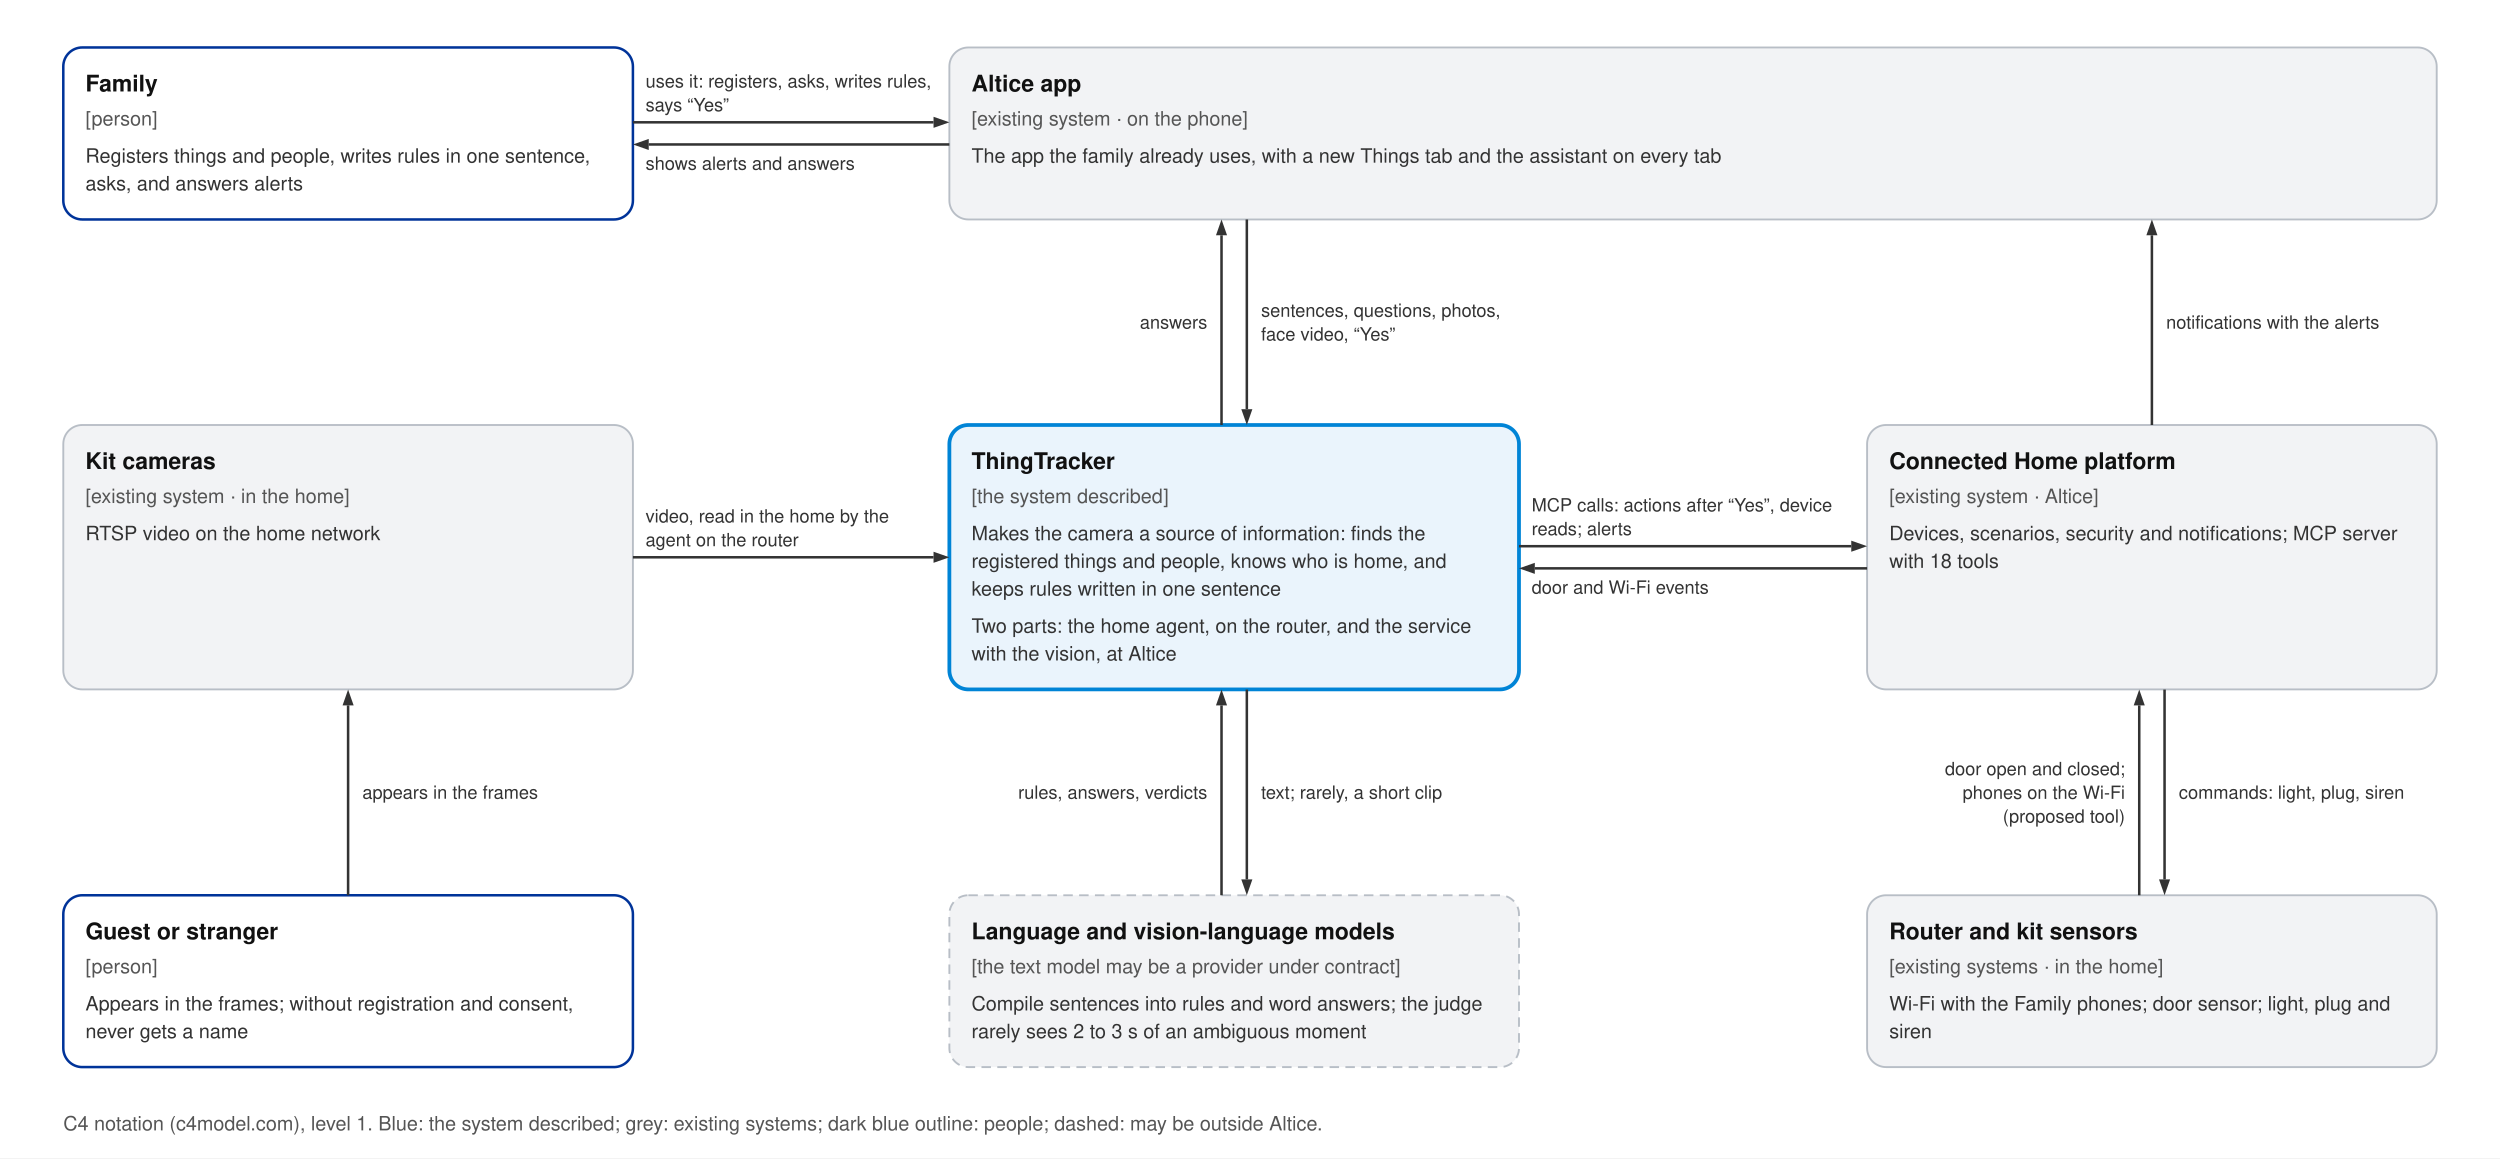
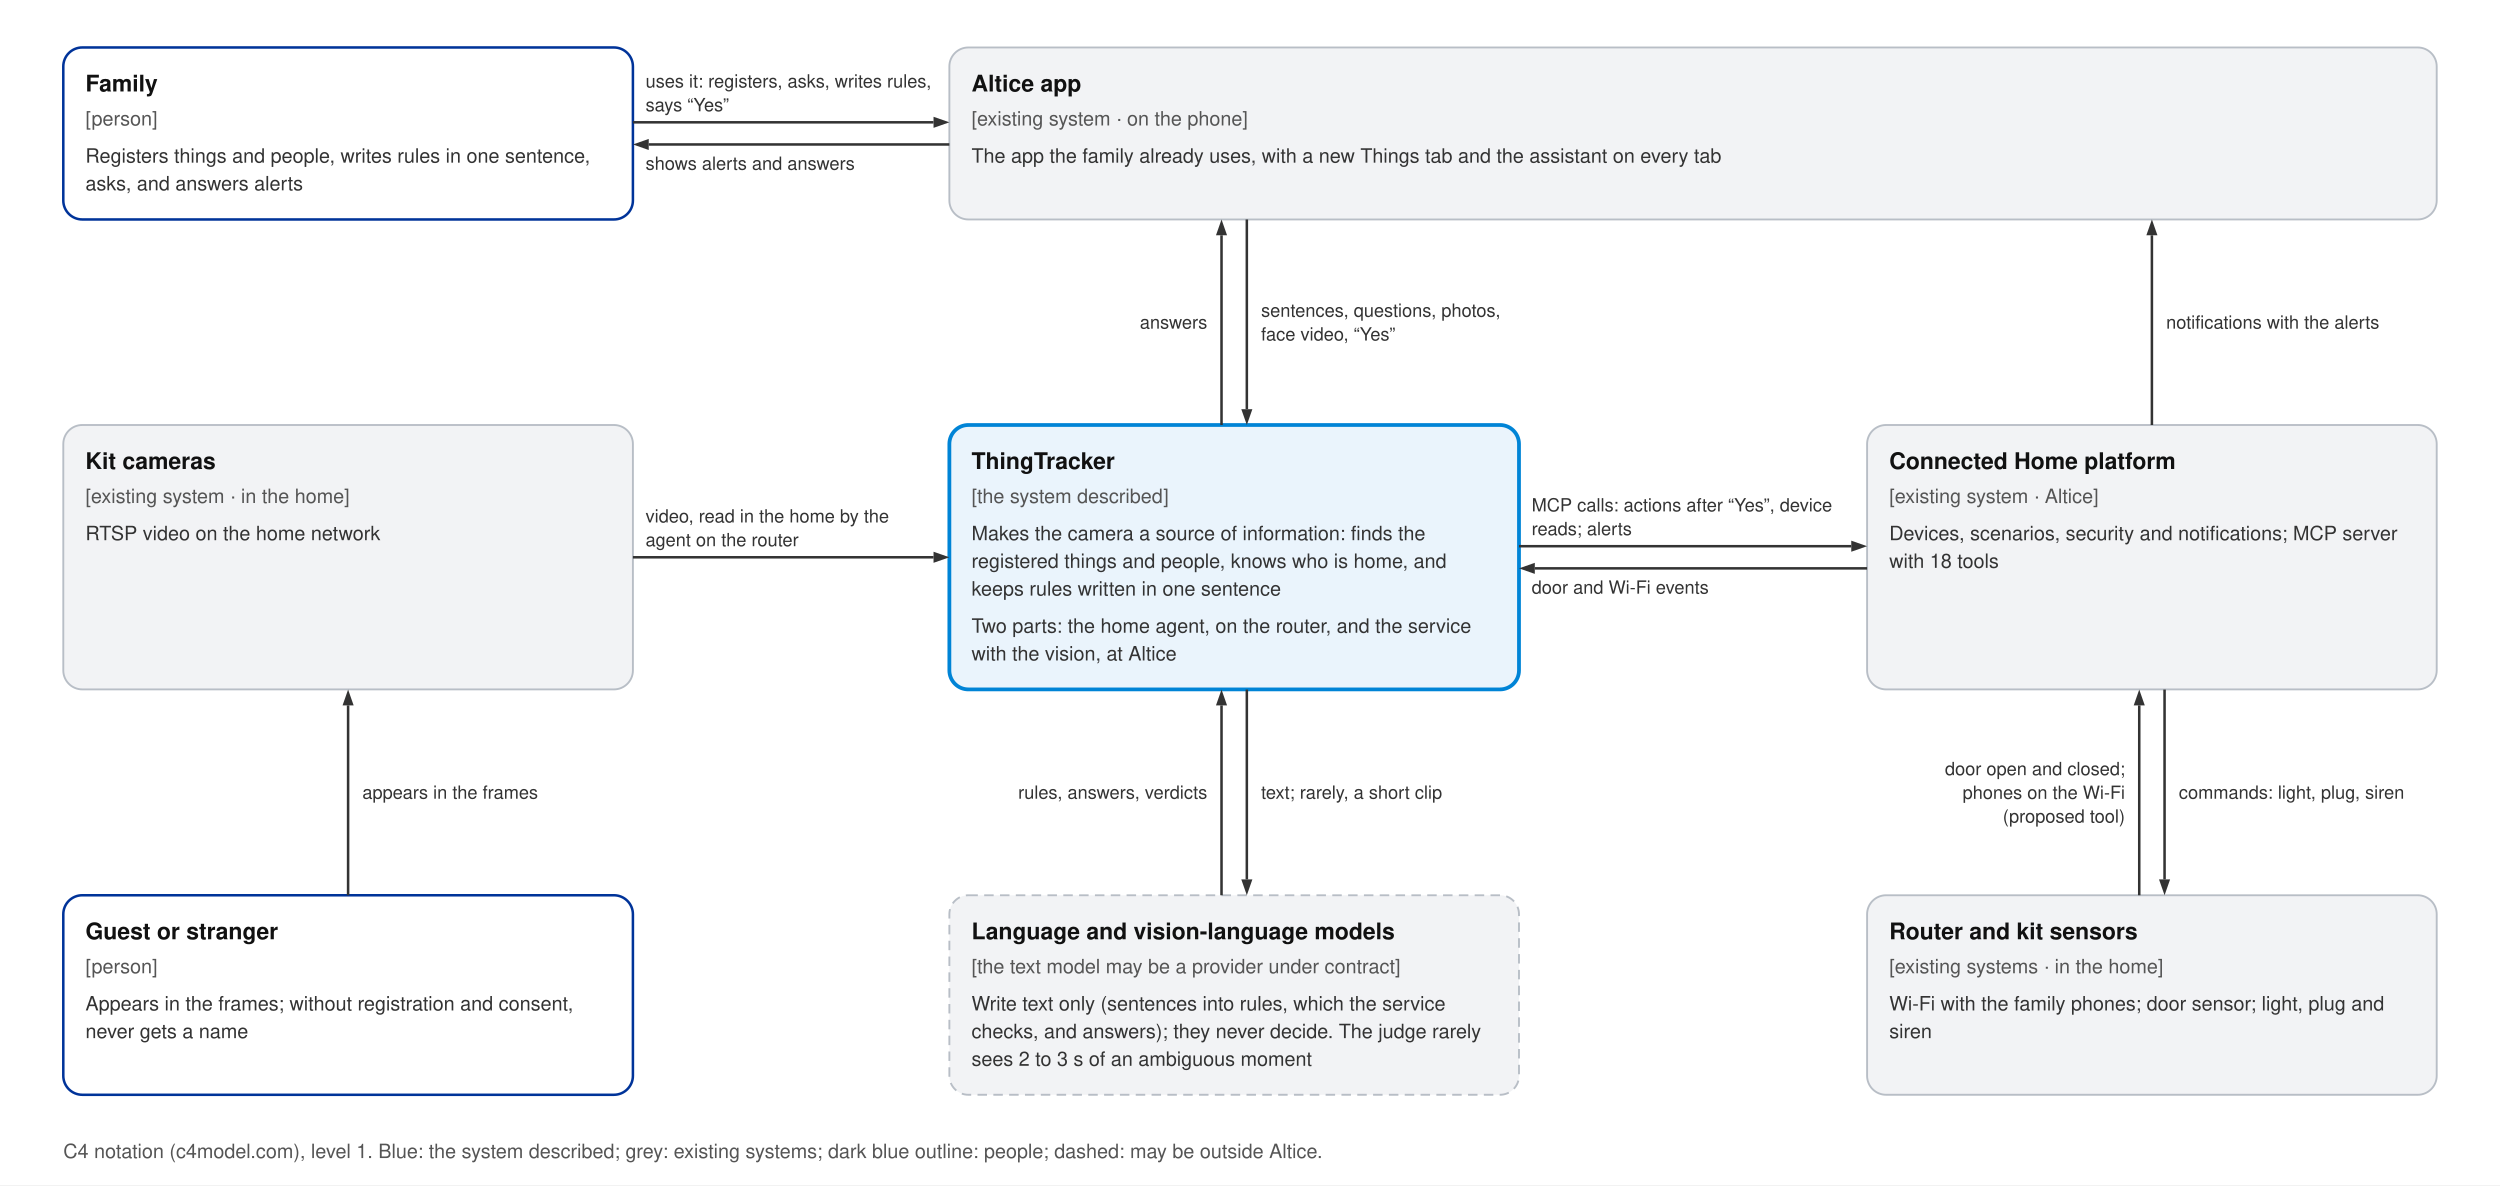
- <svg xmlns="http://www.w3.org/2000/svg" viewBox="0 0 1580 732" width="1580" height="732" font-family="Helvetica Neue, Helvetica, Arial, sans-serif" role="img" aria-label="C4, level 1: context">
+ <svg xmlns="http://www.w3.org/2000/svg" viewBox="0 0 1580 749" width="1580" height="749" font-family="Helvetica Neue, Helvetica, Arial, sans-serif" role="img" aria-label="C4, level 1: context">
  <defs>
    <marker id="m333333" viewBox="0 0 10 10" refX="0" refY="5" markerUnits="userSpaceOnUse" markerWidth="10" markerHeight="10" orient="auto">
      <path d="M0 1.5 L10 5 L0 8.5 Z" fill="#333333" />
    </marker>
  </defs>
-   <rect width="1580" height="732" fill="#FFFFFF" />
+   <rect width="1580" height="749" fill="#FFFFFF" />
  <rect x="40.0" y="30.0" width="360.0" height="108.7" rx="12" fill="#FFFFFF" stroke="#003399" stroke-width="1.6" />
  <text x="54.0" y="57.8" font-size="14.5" font-weight="400" fill="#111111" text-anchor="start">
    <tspan font-weight="700">Family</tspan>
  </text>
  <text x="54.0" y="79.3" font-size="12.5" font-weight="400" fill="#555555" text-anchor="start">[person]</text>
  <text x="54.0" y="102.8" font-size="12.5" font-weight="400" fill="#333333" text-anchor="start">Registers things and people, writes rules in one sentence,</text>
  <text x="54.0" y="120.3" font-size="12.5" font-weight="400" fill="#333333" text-anchor="start">asks, and answers alerts</text>
  <rect x="600.0" y="30.0" width="940.0" height="108.7" rx="12" fill="#F2F3F5" stroke="#B8BEC6" stroke-width="1.2" />
  <text x="614.0" y="57.8" font-size="14.5" font-weight="400" fill="#111111" text-anchor="start">
    <tspan font-weight="700">Altice app</tspan>
  </text>
  <text x="614.0" y="79.3" font-size="12.5" font-weight="400" fill="#555555" text-anchor="start">[existing system · on the phone]</text>
  <text x="614.0" y="102.8" font-size="12.5" font-weight="400" fill="#333333" text-anchor="start">The app the family already uses, with a new Things tab and the assistant on every tab</text>
  <rect x="40.0" y="268.6" width="360.0" height="167.1" rx="12" fill="#F2F3F5" stroke="#B8BEC6" stroke-width="1.2" />
  <text x="54.0" y="296.4" font-size="14.5" font-weight="400" fill="#111111" text-anchor="start">
    <tspan font-weight="700">Kit cameras</tspan>
  </text>
  <text x="54.0" y="317.9" font-size="12.5" font-weight="400" fill="#555555" text-anchor="start">[existing system · in the home]</text>
  <text x="54.0" y="341.4" font-size="12.5" font-weight="400" fill="#333333" text-anchor="start">RTSP video on the home network</text>
  <rect x="600.0" y="268.6" width="360.0" height="167.1" rx="12" fill="#EAF4FC" stroke="#0084D6" stroke-width="2.4" />
  <text x="614.0" y="296.4" font-size="14.5" font-weight="400" fill="#111111" text-anchor="start">
    <tspan font-weight="700">ThingTracker</tspan>
  </text>
  <text x="614.0" y="317.9" font-size="12.5" font-weight="400" fill="#555555" text-anchor="start">[the system described]</text>
  <text x="614.0" y="341.4" font-size="12.5" font-weight="400" fill="#333333" text-anchor="start">Makes the camera a source of information: finds the</text>
  <text x="614.0" y="358.9" font-size="12.5" font-weight="400" fill="#333333" text-anchor="start">registered things and people, knows who is home, and</text>
  <text x="614.0" y="376.4" font-size="12.5" font-weight="400" fill="#333333" text-anchor="start">keeps rules written in one sentence</text>
  <text x="614.0" y="399.9" font-size="12.5" font-weight="400" fill="#333333" text-anchor="start">Two parts: the home agent, on the router, and the service</text>
  <text x="614.0" y="417.4" font-size="12.5" font-weight="400" fill="#333333" text-anchor="start">with the vision, at Altice</text>
  <rect x="1180.0" y="268.6" width="360.0" height="167.1" rx="12" fill="#F2F3F5" stroke="#B8BEC6" stroke-width="1.2" />
  <text x="1194.0" y="296.4" font-size="14.5" font-weight="400" fill="#111111" text-anchor="start">
    <tspan font-weight="700">Connected Home platform</tspan>
  </text>
  <text x="1194.0" y="317.9" font-size="12.5" font-weight="400" fill="#555555" text-anchor="start">[existing system · Altice]</text>
  <text x="1194.0" y="341.4" font-size="12.5" font-weight="400" fill="#333333" text-anchor="start">Devices, scenarios, security and notifications; MCP server</text>
  <text x="1194.0" y="358.9" font-size="12.5" font-weight="400" fill="#333333" text-anchor="start">with 18 tools</text>
-   <rect x="40.0" y="565.8" width="360.0" height="108.6" rx="12" fill="#FFFFFF" stroke="#003399" stroke-width="1.6" />
+   <rect x="40.0" y="565.8" width="360.0" height="126.1" rx="12" fill="#FFFFFF" stroke="#003399" stroke-width="1.6" />
  <text x="54.0" y="593.6" font-size="14.5" font-weight="400" fill="#111111" text-anchor="start">
    <tspan font-weight="700">Guest or stranger</tspan>
  </text>
  <text x="54.0" y="615.1" font-size="12.5" font-weight="400" fill="#555555" text-anchor="start">[person]</text>
  <text x="54.0" y="638.6" font-size="12.5" font-weight="400" fill="#333333" text-anchor="start">Appears in the frames; without registration and consent,</text>
  <text x="54.0" y="656.1" font-size="12.5" font-weight="400" fill="#333333" text-anchor="start">never gets a name</text>
-   <rect x="600.0" y="565.8" width="360.0" height="108.6" rx="12" fill="#F2F3F5" stroke="#B8BEC6" stroke-width="1.2" stroke-dasharray="6 4" />
+   <rect x="600.0" y="565.8" width="360.0" height="126.1" rx="12" fill="#F2F3F5" stroke="#B8BEC6" stroke-width="1.2" stroke-dasharray="6 4" />
  <text x="614.0" y="593.6" font-size="14.5" font-weight="400" fill="#111111" text-anchor="start">
    <tspan font-weight="700">Language and vision-language models</tspan>
  </text>
  <text x="614.0" y="615.1" font-size="12.5" font-weight="400" fill="#555555" text-anchor="start">[the text model may be a provider under contract]</text>
-   <text x="614.0" y="638.6" font-size="12.5" font-weight="400" fill="#333333" text-anchor="start">Compile sentences into rules and word answers; the judge</text>
-   <text x="614.0" y="656.1" font-size="12.5" font-weight="400" fill="#333333" text-anchor="start">rarely sees 2 to 3 s of an ambiguous moment</text>
-   <rect x="1180.0" y="565.8" width="360.0" height="108.6" rx="12" fill="#F2F3F5" stroke="#B8BEC6" stroke-width="1.2" />
+   <text x="614.0" y="638.6" font-size="12.5" font-weight="400" fill="#333333" text-anchor="start">Write text only (sentences into rules, which the service</text>
+   <text x="614.0" y="656.1" font-size="12.5" font-weight="400" fill="#333333" text-anchor="start">checks, and answers); they never decide. The judge rarely</text>
+   <text x="614.0" y="673.6" font-size="12.5" font-weight="400" fill="#333333" text-anchor="start">sees 2 to 3 s of an ambiguous moment</text>
+   <rect x="1180.0" y="565.8" width="360.0" height="126.1" rx="12" fill="#F2F3F5" stroke="#B8BEC6" stroke-width="1.2" />
  <text x="1194.0" y="593.6" font-size="14.5" font-weight="400" fill="#111111" text-anchor="start">
    <tspan font-weight="700">Router and kit sensors</tspan>
  </text>
  <text x="1194.0" y="615.1" font-size="12.5" font-weight="400" fill="#555555" text-anchor="start">[existing systems · in the home]</text>
-   <text x="1194.0" y="638.6" font-size="12.5" font-weight="400" fill="#333333" text-anchor="start">Wi-Fi with the Family phones; door sensor; light, plug and</text>
+   <text x="1194.0" y="638.6" font-size="12.5" font-weight="400" fill="#333333" text-anchor="start">Wi-Fi with the family phones; door sensor; light, plug and</text>
  <text x="1194.0" y="656.1" font-size="12.5" font-weight="400" fill="#333333" text-anchor="start">siren</text>
  <path d="M400.0 77.3 H590.0" fill="none" stroke="#333333" stroke-width="1.6" marker-end="url(#m333333)" />
  <text x="408.0" y="55.3" font-size="11.5" font-weight="400" fill="#333333" text-anchor="start">uses it: registers, asks, writes rules,</text>
  <text x="408.0" y="70.3" font-size="11.5" font-weight="400" fill="#333333" text-anchor="start">says “Yes”</text>
  <path d="M600.0 91.3 H410.0" fill="none" stroke="#333333" stroke-width="1.6" marker-end="url(#m333333)" />
  <text x="408.0" y="107.3" font-size="11.5" font-weight="400" fill="#333333" text-anchor="start">shows alerts and answers</text>
  <path d="M788.0 138.7 V258.6" fill="none" stroke="#333333" stroke-width="1.6" marker-end="url(#m333333)" />
  <text x="797.0" y="200.2" font-size="11.5" font-weight="400" fill="#333333" text-anchor="start">sentences, questions, photos,</text>
  <text x="797.0" y="215.2" font-size="11.5" font-weight="400" fill="#333333" text-anchor="start">face video, “Yes”</text>
  <path d="M772.0 268.6 V148.7" fill="none" stroke="#333333" stroke-width="1.6" marker-end="url(#m333333)" />
  <text x="763.0" y="207.7" font-size="11.5" font-weight="400" fill="#333333" text-anchor="end">answers</text>
  <path d="M1360.0 268.6 V148.7" fill="none" stroke="#333333" stroke-width="1.6" marker-end="url(#m333333)" />
  <text x="1369.0" y="207.7" font-size="11.5" font-weight="400" fill="#333333" text-anchor="start">notifications with the alerts</text>
  <path d="M400.0 352.2 H590.0" fill="none" stroke="#333333" stroke-width="1.6" marker-end="url(#m333333)" />
  <text x="408.0" y="330.2" font-size="11.5" font-weight="400" fill="#333333" text-anchor="start">video, read in the home by the</text>
  <text x="408.0" y="345.2" font-size="11.5" font-weight="400" fill="#333333" text-anchor="start">agent on the router</text>
  <path d="M960.0 345.2 H1170.0" fill="none" stroke="#333333" stroke-width="1.6" marker-end="url(#m333333)" />
  <text x="968.0" y="323.2" font-size="11.5" font-weight="400" fill="#333333" text-anchor="start">MCP calls: actions after “Yes”, device</text>
  <text x="968.0" y="338.2" font-size="11.5" font-weight="400" fill="#333333" text-anchor="start">reads; alerts</text>
  <path d="M1180.0 359.2 H970.0" fill="none" stroke="#333333" stroke-width="1.6" marker-end="url(#m333333)" />
  <text x="968.0" y="375.2" font-size="11.5" font-weight="400" fill="#333333" text-anchor="start">door and Wi-Fi events</text>
  <path d="M788.0 435.8 V555.8" fill="none" stroke="#333333" stroke-width="1.6" marker-end="url(#m333333)" />
  <text x="797.0" y="504.8" font-size="11.5" font-weight="400" fill="#333333" text-anchor="start">text; rarely, a short clip</text>
  <path d="M772.0 565.8 V445.8" fill="none" stroke="#333333" stroke-width="1.6" marker-end="url(#m333333)" />
  <text x="763.0" y="504.8" font-size="11.5" font-weight="400" fill="#333333" text-anchor="end">rules, answers, verdicts</text>
  <path d="M1368.0 435.8 V555.8" fill="none" stroke="#333333" stroke-width="1.6" marker-end="url(#m333333)" />
  <text x="1377.0" y="504.8" font-size="11.5" font-weight="400" fill="#333333" text-anchor="start">commands: light, plug, siren</text>
  <path d="M1352.0 565.8 V445.8" fill="none" stroke="#333333" stroke-width="1.6" marker-end="url(#m333333)" />
  <text x="1343.0" y="489.9" font-size="11.5" font-weight="400" fill="#333333" text-anchor="end">door open and closed;</text>
  <text x="1343.0" y="504.9" font-size="11.5" font-weight="400" fill="#333333" text-anchor="end">phones on the Wi-Fi</text>
  <text x="1343.0" y="519.9" font-size="11.5" font-weight="400" fill="#333333" text-anchor="end">(proposed tool)</text>
  <path d="M220.0 565.8 V445.8" fill="none" stroke="#333333" stroke-width="1.6" marker-end="url(#m333333)" />
  <text x="229.0" y="504.8" font-size="11.5" font-weight="400" fill="#333333" text-anchor="start">appears in the frames</text>
-   <text x="40.0" y="714.4" font-size="12.5" font-weight="400" fill="#555555" text-anchor="start">C4 notation (c4model.com), level 1. Blue: the system described; grey: existing systems; dark blue outline: people; dashed: may be outside Altice.</text>
+   <text x="40.0" y="731.9" font-size="12.5" font-weight="400" fill="#555555" text-anchor="start">C4 notation (c4model.com), level 1. Blue: the system described; grey: existing systems; dark blue outline: people; dashed: may be outside Altice.</text>
</svg>
